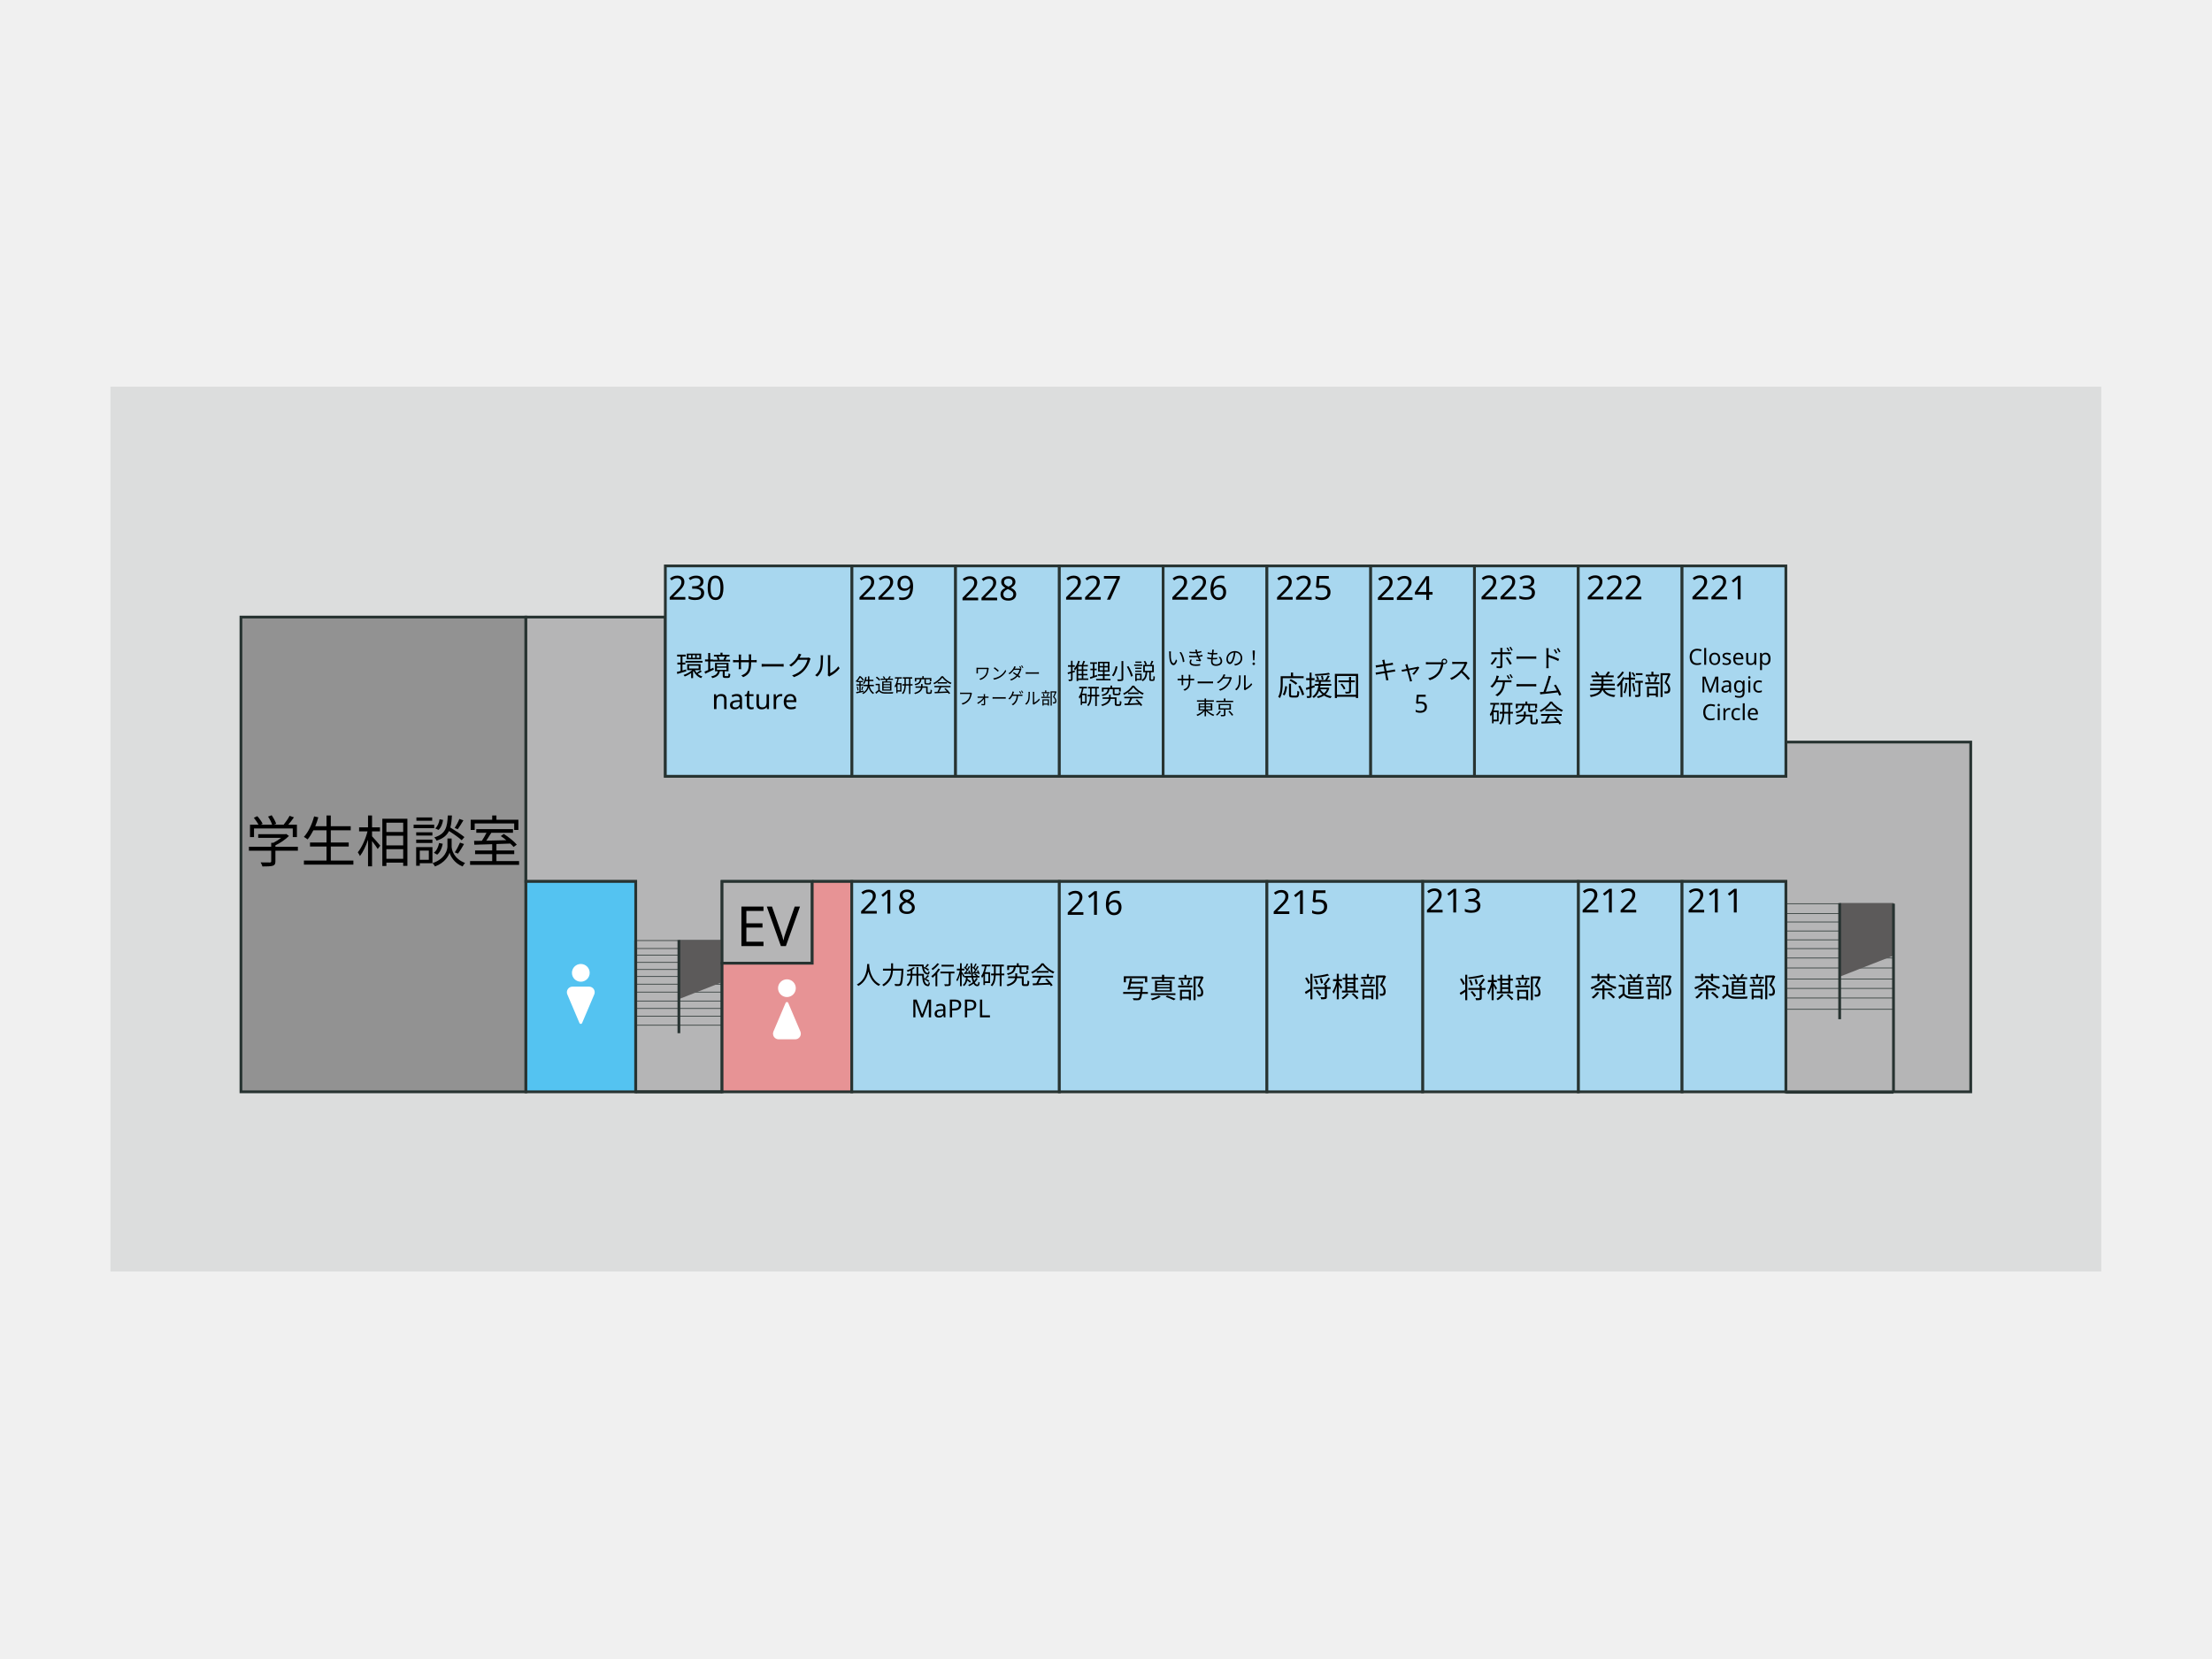
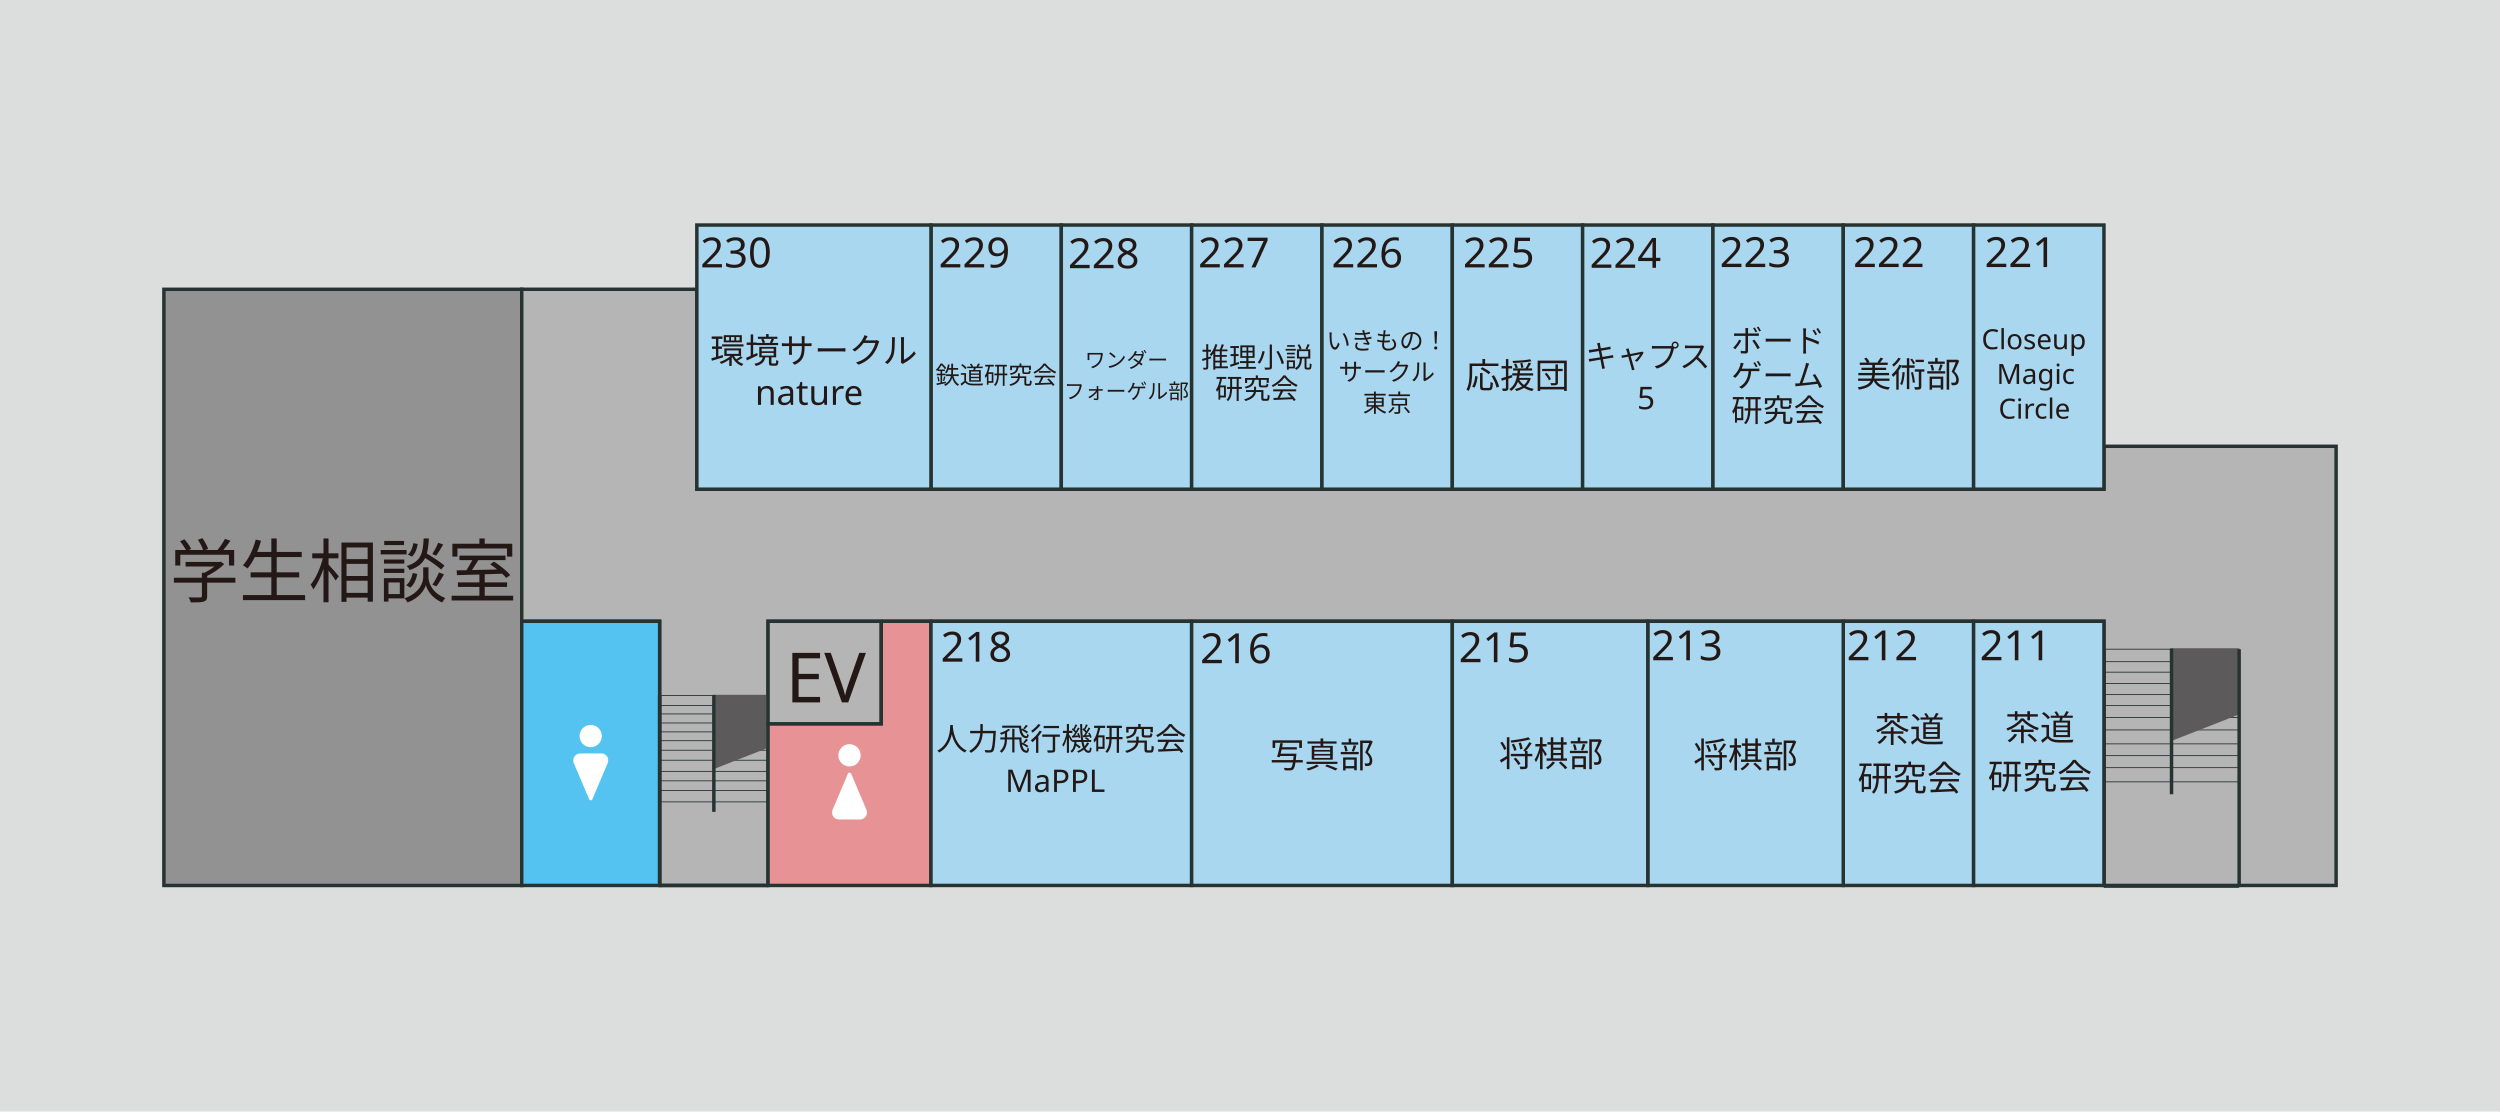
- <svg xmlns="http://www.w3.org/2000/svg" version="1.1" x="0px" y="0px" width="800px" height="600px" viewBox="0 0 800 600" enable-background="new 0 0 800 600" xml:space="preserve">
+ <svg xmlns="http://www.w3.org/2000/svg" viewBox="0 0 720 320">
  <g id="背景">
-     <polyline id="base" fill="#DCDDDD" points="39.94,459.86 759.94,459.86 759.94,139.86 39.94,139.86  " />
+     <polyline id="base" points="0 320 720 320 720 0 0 0" fill="#dcdddd" />
  </g>
  <g id="使用不可能部屋">
-     <rect x="87.14" y="223.17" fill="#929292" stroke="#273331" stroke-miterlimit="10" width="103.06" height="171.7" />
+     <rect x="47.2" y="83.32" width="103.06" height="171.7" fill="#929292" stroke="#273331" stroke-miterlimit="10" />
  </g>
  <g id="廊下">
-     <polygon fill="#B5B5B6" stroke="#273331" stroke-miterlimit="10" points="190.2,223.17 190.2,318.79 229.91,318.79 229.91,394.87    261.14,394.87 261.14,318.79 645.87,318.79 645.87,394.87 712.74,394.87 712.74,268.38 645.87,268.38 645.87,280.75 240.63,280.75    240.63,223.17  " />
+     <polygon points="150.26 83.31 150.26 178.93 189.97 178.93 189.97 255.01 221.2 255.01 221.2 178.93 605.93 178.93 605.93 255.01 672.8 255.01 672.8 128.53 605.93 128.53 605.93 140.89 200.69 140.89 200.69 83.31 150.26 83.31" fill="#b5b5b6" stroke="#273331" stroke-miterlimit="10" />
  </g>
  <g id="男子トイレ">
-     <rect x="190.2" y="318.79" fill="#54C3F1" stroke="#283331" stroke-miterlimit="10" width="39.71" height="76.08" />
+     <rect x="150.26" y="178.93" width="39.71" height="76.08" fill="#54c3f1" stroke="#283331" stroke-miterlimit="10" />
    <g id="男">
-       <path fill="#FFFFFF" d="M210.06,355.05c1.77,0,3.21-1.44,3.21-3.21c0-1.77-1.44-3.21-3.21-3.21c-1.77,0-3.21,1.44-3.21,3.21    C206.84,353.61,208.28,355.05,210.06,355.05z" />
-       <path fill="#FFFFFF" d="M213.06,356.83h-3.01h-3.01c-0.68,0-1.31,0.34-1.69,0.91c-0.37,0.57-0.44,1.28-0.17,1.91l4.4,10.36    c0.08,0.19,0.26,0.31,0.47,0.31c0.2,0,0.39-0.12,0.47-0.31l4.4-10.36c0.27-0.62,0.2-1.34-0.17-1.91    C214.38,357.17,213.74,356.83,213.06,356.83z" />
+       <path d="M170.12,215.19a3.21,3.21,0,1,0-3.21-3.21A3.21,3.21,0,0,0,170.12,215.19Z" fill="#fff" />
+       <path d="M173.13,217h-6a2,2,0,0,0-1.86,2.82l4.4,10.36a.5.5,0,0,0,.93,0L175,219.79a2,2,0,0,0-1.86-2.82Z" fill="#fff" />
    </g>
  </g>
  <g id="階段">
-     <g>
-       <polyline fill="none" stroke="#283331" stroke-width="0.25" stroke-miterlimit="10" points="229.91,340.16 261.14,340.16     261.14,355.93 229.91,355.93   " />
-       <line fill="none" stroke="#283331" stroke-width="0.25" stroke-miterlimit="10" x1="261.14" y1="343.04" x2="229.91" y2="343.04" />
-       <line fill="none" stroke="#283331" stroke-width="0.25" stroke-miterlimit="10" x1="261.14" y1="345.46" x2="229.91" y2="345.46" />
-       <line fill="none" stroke="#283331" stroke-width="0.25" stroke-miterlimit="10" x1="261.14" y1="348.07" x2="229.91" y2="348.07" />
-       <line fill="none" stroke="#283331" stroke-width="0.25" stroke-miterlimit="10" x1="261.14" y1="350.64" x2="229.91" y2="350.64" />
-       <line fill="none" stroke="#283331" stroke-width="0.25" stroke-miterlimit="10" x1="261.14" y1="353.18" x2="229.91" y2="353.18" />
-       <line fill="none" stroke="#283331" stroke-width="0.25" stroke-miterlimit="10" x1="261.14" y1="358.8" x2="229.91" y2="358.8" />
-       <line fill="none" stroke="#283331" stroke-width="0.25" stroke-miterlimit="10" x1="261.14" y1="362.02" x2="229.91" y2="362.02" />
-       <line fill="none" stroke="#283331" stroke-width="0.25" stroke-miterlimit="10" x1="261.14" y1="364.73" x2="229.91" y2="364.73" />
-       <line fill="none" stroke="#273331" stroke-miterlimit="10" x1="261.14" y1="394.87" x2="229.91" y2="394.87" />
-       <line fill="none" stroke="#283331" stroke-width="0.25" stroke-miterlimit="10" x1="261.14" y1="367.51" x2="229.91" y2="367.51" />
-       <line fill="none" stroke="#283331" stroke-width="0.25" stroke-miterlimit="10" x1="261.14" y1="370.79" x2="229.91" y2="370.79" />
-       <polygon fill="#5C5A5A" points="245.53,361.34 261.14,355.22 261.14,339.96 245.53,339.96   " />
-       <line fill="none" stroke="#273331" stroke-miterlimit="10" x1="229.91" y1="340.16" x2="229.91" y2="394.87" />
-       <polyline fill="none" stroke="#273331" stroke-miterlimit="10" points="245.53,362.02 245.53,339.99 245.53,373.67   " />
-     </g>
-     <g>
-       <polyline fill="none" stroke="#283331" stroke-width="0.25" stroke-miterlimit="10" points="645.87,326.83 684.81,326.83     684.81,346.49 645.87,346.49   " />
-       <line fill="none" stroke="#283331" stroke-width="0.25" stroke-miterlimit="10" x1="684.81" y1="330.42" x2="645.87" y2="330.42" />
-       <line fill="none" stroke="#283331" stroke-width="0.25" stroke-miterlimit="10" x1="684.81" y1="333.45" x2="645.87" y2="333.45" />
-       <line fill="none" stroke="#283331" stroke-width="0.25" stroke-miterlimit="10" x1="684.81" y1="336.7" x2="645.87" y2="336.7" />
-       <line fill="none" stroke="#283331" stroke-width="0.25" stroke-miterlimit="10" x1="684.81" y1="339.9" x2="645.87" y2="339.9" />
-       <line fill="none" stroke="#283331" stroke-width="0.25" stroke-miterlimit="10" x1="684.81" y1="343.07" x2="645.87" y2="343.07" />
-       <line fill="none" stroke="#283331" stroke-width="0.25" stroke-miterlimit="10" x1="684.81" y1="350.08" x2="645.87" y2="350.08" />
-       <line fill="none" stroke="#283331" stroke-width="0.25" stroke-miterlimit="10" x1="684.81" y1="354.08" x2="645.87" y2="354.08" />
-       <line fill="none" stroke="#283331" stroke-width="0.25" stroke-miterlimit="10" x1="684.81" y1="357.47" x2="645.87" y2="357.47" />
-       <line fill="none" stroke="#273331" stroke-miterlimit="10" x1="684.81" y1="395.04" x2="645.87" y2="395.04" />
-       <line fill="none" stroke="#283331" stroke-width="0.25" stroke-miterlimit="10" x1="684.81" y1="360.94" x2="645.87" y2="360.94" />
-       <line fill="none" stroke="#283331" stroke-width="0.25" stroke-miterlimit="10" x1="684.81" y1="365.03" x2="645.87" y2="365.03" />
-       <polygon fill="#5C5A5A" points="665.34,353.24 684.81,345.61 684.81,326.59 665.34,326.59   " />
-       <line fill="#B5B5B6" stroke="#273331" stroke-miterlimit="10" x1="645.87" y1="395.04" x2="645.87" y2="326.83" />
-       <polyline fill="none" stroke="#273331" stroke-miterlimit="10" points="665.34,354.08 665.34,326.63 665.34,368.61   " />
-       <line fill="#B5B5B6" stroke="#273331" stroke-miterlimit="10" x1="684.81" y1="326.83" x2="684.81" y2="395.04" />
+     <polyline points="189.97 200.3 221.2 200.3 221.2 216.07 189.97 216.07" fill="none" stroke="#283331" stroke-miterlimit="10" stroke-width="0.25" />
+     <line x1="221.2" y1="203.18" x2="189.97" y2="203.18" fill="none" stroke="#283331" stroke-miterlimit="10" stroke-width="0.25" />
+     <line x1="221.2" y1="205.61" x2="189.97" y2="205.61" fill="none" stroke="#283331" stroke-miterlimit="10" stroke-width="0.25" />
+     <line x1="221.2" y1="208.22" x2="189.97" y2="208.22" fill="none" stroke="#283331" stroke-miterlimit="10" stroke-width="0.25" />
+     <line x1="221.2" y1="210.78" x2="189.97" y2="210.78" fill="none" stroke="#283331" stroke-miterlimit="10" stroke-width="0.25" />
+     <line x1="221.2" y1="213.32" x2="189.97" y2="213.32" fill="none" stroke="#283331" stroke-miterlimit="10" stroke-width="0.25" />
+     <line x1="221.2" y1="218.95" x2="189.97" y2="218.95" fill="none" stroke="#283331" stroke-miterlimit="10" stroke-width="0.25" />
+     <line x1="221.2" y1="222.16" x2="189.97" y2="222.16" fill="none" stroke="#283331" stroke-miterlimit="10" stroke-width="0.25" />
+     <line x1="221.2" y1="224.88" x2="189.97" y2="224.88" fill="none" stroke="#283331" stroke-miterlimit="10" stroke-width="0.25" />
+     <line x1="221.2" y1="255.01" x2="189.97" y2="255.01" fill="none" stroke="#273331" stroke-miterlimit="10" />
+     <line x1="221.2" y1="227.66" x2="189.97" y2="227.66" fill="none" stroke="#283331" stroke-miterlimit="10" stroke-width="0.25" />
+     <line x1="221.2" y1="230.94" x2="189.97" y2="230.94" fill="none" stroke="#283331" stroke-miterlimit="10" stroke-width="0.25" />
+     <polygon points="205.59 221.48 221.2 215.36 221.2 200.1 205.59 200.1 205.59 221.48" fill="#5c5a5a" />
+     <line x1="189.97" y1="200.3" x2="189.97" y2="255.01" fill="none" stroke="#273331" stroke-miterlimit="10" />
+     <polyline points="205.59 222.16 205.59 200.13 205.59 233.81" fill="none" stroke="#273331" stroke-miterlimit="10" />
+     <polyline points="605.93 186.97 644.87 186.97 644.87 206.63 605.93 206.63" fill="none" stroke="#283331" stroke-miterlimit="10" stroke-width="0.25" />
+     <line x1="644.87" y1="190.56" x2="605.93" y2="190.56" fill="none" stroke="#283331" stroke-miterlimit="10" stroke-width="0.25" />
+     <line x1="644.87" y1="193.59" x2="605.93" y2="193.59" fill="none" stroke="#283331" stroke-miterlimit="10" stroke-width="0.25" />
+     <line x1="644.87" y1="196.84" x2="605.93" y2="196.84" fill="none" stroke="#283331" stroke-miterlimit="10" stroke-width="0.25" />
+     <line x1="644.87" y1="200.04" x2="605.93" y2="200.04" fill="none" stroke="#283331" stroke-miterlimit="10" stroke-width="0.25" />
+     <line x1="644.87" y1="203.21" x2="605.93" y2="203.21" fill="none" stroke="#283331" stroke-miterlimit="10" stroke-width="0.25" />
+     <line x1="644.87" y1="210.22" x2="605.93" y2="210.22" fill="none" stroke="#283331" stroke-miterlimit="10" stroke-width="0.25" />
+     <line x1="644.87" y1="214.23" x2="605.93" y2="214.23" fill="none" stroke="#283331" stroke-miterlimit="10" stroke-width="0.25" />
+     <line x1="644.87" y1="217.62" x2="605.93" y2="217.62" fill="none" stroke="#283331" stroke-miterlimit="10" stroke-width="0.25" />
+     <line x1="644.87" y1="255.19" x2="605.93" y2="255.19" fill="none" stroke="#273331" stroke-miterlimit="10" />
+     <line x1="644.87" y1="221.08" x2="605.93" y2="221.08" fill="none" stroke="#283331" stroke-miterlimit="10" stroke-width="0.25" />
+     <line x1="644.87" y1="225.17" x2="605.93" y2="225.17" fill="none" stroke="#283331" stroke-miterlimit="10" stroke-width="0.25" />
+     <polygon points="625.4 213.38 644.87 205.75 644.87 186.73 625.4 186.73 625.4 213.38" fill="#5c5a5a" />
+     <line x1="605.93" y1="255.19" x2="605.93" y2="186.97" fill="#b5b5b6" stroke="#273331" stroke-miterlimit="10" />
+     <polyline points="625.4 214.22 625.4 186.77 625.4 228.75" fill="none" stroke="#273331" stroke-miterlimit="10" />
+     <line x1="644.87" y1="186.97" x2="644.87" y2="255.19" fill="#b5b5b6" stroke="#273331" stroke-miterlimit="10" />
+   </g>
+   <g id="EV">
+     <rect x="221.2" y="178.93" width="32.61" height="29.57" fill="#b5b5b6" stroke="#273331" stroke-miterlimit="10" />
+   </g>
+   <g id="女子トイレ">
+     <polyline points="253.81 178.93 268.12 178.93 268.12 255.01 221.2 255.01 221.2 208.5 253.81 208.5 253.81 178.93" fill="#e79395" stroke="#273331" stroke-miterlimit="10" />
+     <g id="女">
+       <path d="M244.66,220.74a3.21,3.21,0,1,0-3.21-3.21A3.21,3.21,0,0,0,244.66,220.74Z" fill="#fff" />
+       <path d="M249.53,233.2l-4.4-10.36a.51.51,0,0,0-.94,0l-4.4,10.36a2,2,0,0,0,1.86,2.81h6a2,2,0,0,0,1.86-2.81Z" fill="#fff" />
    </g>
  </g>
-   <g id="EV">
-     <rect x="261.14" y="318.79" fill="#B5B5B6" stroke="#273331" stroke-miterlimit="10" width="32.61" height="29.57" />
-   </g>
-   <g id="女子トイレ">
-     <polyline fill="#E79395" stroke="#273331" stroke-miterlimit="10" points="293.75,318.79 308.06,318.79 308.06,394.87    261.14,394.87 261.14,348.36 293.75,348.36 293.75,318.79  " />
-     <g id="女_00000089536331199801915020000012574151406114321826_">
-       <path fill="#FFFFFF" d="M284.6,360.6c1.77,0,3.21-1.44,3.21-3.21s-1.44-3.21-3.21-3.21c-1.77,0-3.21,1.44-3.21,3.21    S282.83,360.6,284.6,360.6z" />
-       <path fill="#FFFFFF" d="M289.47,373.06l-4.4-10.36c-0.08-0.19-0.26-0.31-0.47-0.31c-0.2,0-0.39,0.12-0.47,0.31l-4.4,10.36    c-0.27,0.62-0.2,1.34,0.17,1.91c0.37,0.57,1.01,0.91,1.69,0.91h3.01h3.01c0.68,0,1.31-0.34,1.69-0.91    C289.67,374.4,289.73,373.68,289.47,373.06z" />
-     </g>
-   </g>
-   <g id="トイレマーク">
- </g>
  <g id="MLOC-available">
-     <rect id="room229f" x="308.06" y="204.67" fill="#A8D7EF" stroke="#273331" stroke-miterlimit="10" width="37.54" height="76.08" />
-     <rect id="room228f" x="345.59" y="204.67" fill="#A8D7EF" stroke="#273331" stroke-miterlimit="10" width="37.54" height="76.08" />
-     <rect id="room227f" x="383.13" y="204.67" fill="#A8D7EF" stroke="#273331" stroke-miterlimit="10" width="37.54" height="76.08" />
-     <rect id="room226f" x="420.66" y="204.67" fill="#A8D7EF" stroke="#273331" stroke-miterlimit="10" width="37.54" height="76.08" />
-     <rect id="room225f" x="458.2" y="204.67" fill="#A8D7EF" stroke="#273331" stroke-miterlimit="10" width="37.54" height="76.08" />
-     <rect id="room224f" x="495.73" y="204.67" fill="#A8D7EF" stroke="#273331" stroke-miterlimit="10" width="37.54" height="76.08" />
-     <rect id="room223f" x="533.27" y="204.67" fill="#A8D7EF" stroke="#273331" stroke-miterlimit="10" width="37.54" height="76.08" />
-     <rect id="room222f" x="570.8" y="204.67" fill="#A8D7EF" stroke="#273331" stroke-miterlimit="10" width="37.54" height="76.08" />
-     <rect id="room221f" x="608.34" y="204.67" fill="#A8D7EF" stroke="#273331" stroke-miterlimit="10" width="37.54" height="76.08" />
-     <rect id="room230f" x="240.63" y="204.67" fill="#A8D7EF" stroke="#273331" stroke-miterlimit="10" width="67.43" height="76.08" />
-     <rect id="room218f" x="308.06" y="318.79" fill="#A8D7EF" stroke="#273331" stroke-miterlimit="10" width="75.07" height="76.08" />
-     <rect id="room216f" x="383.13" y="318.79" fill="#A8D7EF" stroke="#273331" stroke-miterlimit="10" width="75.07" height="76.08" />
-     <rect id="wa212f" x="570.8" y="318.79" fill="#A8D7EF" stroke="#273331" stroke-miterlimit="10" width="37.54" height="76.08" />
-     <rect id="wa211f" x="608.34" y="318.79" fill="#A8D7EF" stroke="#273331" stroke-miterlimit="10" width="37.54" height="76.08" />
-     <rect id="wa213f" x="514.5" y="318.79" fill="#A8D7EF" stroke="#273331" stroke-miterlimit="10" width="56.3" height="76.08" />
-     <rect id="wa215f" x="458.2" y="318.79" fill="#A8D7EF" stroke="#273331" stroke-miterlimit="10" width="56.3" height="76.08" />
+     <rect id="room229f" x="268.12" y="64.81" width="37.54" height="76.08" fill="#a8d7ef" stroke="#273331" stroke-miterlimit="10" />
+     <rect id="room228f" x="305.65" y="64.81" width="37.54" height="76.08" fill="#a8d7ef" stroke="#273331" stroke-miterlimit="10" />
+     <rect id="room227f" x="343.19" y="64.81" width="37.54" height="76.08" fill="#a8d7ef" stroke="#273331" stroke-miterlimit="10" />
+     <rect id="room226f" x="380.72" y="64.81" width="37.54" height="76.08" fill="#a8d7ef" stroke="#273331" stroke-miterlimit="10" />
+     <rect id="room225f" x="418.26" y="64.81" width="37.54" height="76.08" fill="#a8d7ef" stroke="#273331" stroke-miterlimit="10" />
+     <rect id="room224f" x="455.79" y="64.81" width="37.54" height="76.08" fill="#a8d7ef" stroke="#273331" stroke-miterlimit="10" />
+     <rect id="room223f" x="493.33" y="64.81" width="37.54" height="76.08" fill="#a8d7ef" stroke="#273331" stroke-miterlimit="10" />
+     <rect id="room222f" x="530.86" y="64.81" width="37.54" height="76.08" fill="#a8d7ef" stroke="#273331" stroke-miterlimit="10" />
+     <rect id="room221f" x="568.4" y="64.81" width="37.54" height="76.08" fill="#a8d7ef" stroke="#273331" stroke-miterlimit="10" />
+     <rect id="room230f" x="200.69" y="64.81" width="67.43" height="76.08" fill="#a8d7ef" stroke="#273331" stroke-miterlimit="10" />
+     <rect id="room218f" x="268.12" y="178.93" width="75.07" height="76.08" fill="#a8d7ef" stroke="#273331" stroke-miterlimit="10" />
+     <rect id="room216f" x="343.19" y="178.93" width="75.07" height="76.08" fill="#a8d7ef" stroke="#273331" stroke-miterlimit="10" />
+     <rect id="wa212f" x="530.86" y="178.93" width="37.54" height="76.08" fill="#a8d7ef" stroke="#273331" stroke-miterlimit="10" />
+     <rect id="wa211f" x="568.4" y="178.93" width="37.54" height="76.08" fill="#a8d7ef" stroke="#273331" stroke-miterlimit="10" />
+     <rect id="wa213f" x="474.56" y="178.93" width="56.3" height="76.08" fill="#a8d7ef" stroke="#273331" stroke-miterlimit="10" />
+     <rect id="wa215f" x="418.26" y="178.93" width="56.3" height="76.08" fill="#a8d7ef" stroke="#273331" stroke-miterlimit="10" />
  </g>
  <g id="MNOINT-word">
-     <text transform="matrix(1 0 0 1 612.4248 360.6013)" font-family="'HiraginoSans-W5-83pv-RKSJ-H'" font-size="10px">茶道部</text>
-     <text transform="matrix(1 0 0 1 266.2036 342.1572)" font-family="'KozGoPr6N-Regular-83pv-RKSJ-H'" font-size="20px">EV</text>
-     <text transform="matrix(1 0 0 1 88.8228 311.7408)" font-family="'KozGoPr6N-Regular-83pv-RKSJ-H'" font-size="20px">学生相談室</text>
-     <text transform="matrix(1 0 0 1 241.6276 216.8782)" font-family="'KozGoPr6N-Regular-83pv-RKSJ-H'" font-size="12px">230</text>
-     <text transform="matrix(1 0 0 1 310.266 216.8784)" font-family="'KozGoPr6N-Regular-83pv-RKSJ-H'" font-size="12px">229</text>
-     <text transform="matrix(1 0 0 1 347.5234 217.0986)" font-family="'KozGoPr6N-Regular-83pv-RKSJ-H'" font-size="12px">228</text>
-     <text transform="matrix(1 0 0 1 384.9968 216.8786)" font-family="'KozGoPr6N-Regular-83pv-RKSJ-H'" font-size="12px">227</text>
-     <text transform="matrix(1 0 0 1 423.4172 216.8786)" font-family="'KozGoPr6N-Regular-83pv-RKSJ-H'" font-size="12px">226</text>
-     <text transform="matrix(1 0 0 1 461.2808 216.8786)" font-family="'KozGoPr6N-Regular-83pv-RKSJ-H'" font-size="12px">225</text>
-     <text transform="matrix(1 0 0 1 497.7544 216.9884)" font-family="'KozGoPr6N-Regular-83pv-RKSJ-H'" font-size="12px">224</text>
-     <text transform="matrix(1 0 0 1 535.2278 216.7685)" font-family="'KozGoPr6N-Regular-83pv-RKSJ-H'" font-size="12px">223</text>
-     <text transform="matrix(1 0 0 1 573.6481 216.7685)" font-family="'KozGoPr6N-Regular-83pv-RKSJ-H'" font-size="12px">222</text>
-     <text transform="matrix(1 0 0 1 611.5117 216.7685)" font-family="'KozGoPr6N-Regular-83pv-RKSJ-H'" font-size="12px">221</text>
-     <text transform="matrix(1 0 0 1 310.8541 330.4208)" font-family="'KozGoPr6N-Regular-83pv-RKSJ-H'" font-size="12px">218</text>
-     <text transform="matrix(1 0 0 1 385.5849 330.8601)" font-family="'KozGoPr6N-Regular-83pv-RKSJ-H'" font-size="12px">216</text>
-     <text transform="matrix(1 0 0 1 460.0715 330.5647)" font-family="'KozGoPr6N-Regular-83pv-RKSJ-H'" font-size="12px">215</text>
-     <text transform="matrix(1 0 0 1 515.5006 330.0044)" font-family="'KozGoPr6N-Regular-83pv-RKSJ-H'" font-size="12px">213</text>
-     <text transform="matrix(1 0 0 1 571.8032 330.0042)" font-family="'KozGoPr6N-Regular-83pv-RKSJ-H'" font-size="12px">212</text>
-     <text transform="matrix(1 0 0 1 610.1079 330.004)" font-family="'KozGoPr6N-Regular-83pv-RKSJ-H'" font-size="12px">211</text>
-     <text transform="matrix(1 0 0 1 574.9323 360.6015)" font-family="'HiraginoSans-W5-83pv-RKSJ-H'" font-size="10px">茶道部</text>
-     <text transform="matrix(1 0 0 1 527.6519 360.9388)" font-family="'HiraginoSans-W5-83pv-RKSJ-H'" font-size="10px">将棋部</text>
-     <text transform="matrix(1 0 0 1 471.652 360.6018)" font-family="'HiraginoSans-W5-83pv-RKSJ-H'" font-size="10px">将棋部</text>
-     <text transform="matrix(1 0 0 1 405.6627 360.9371)" font-family="'HiraginoSans-W5-83pv-RKSJ-H'" font-size="10px">写真部</text>
-     <text transform="matrix(1 0 0 1 309.5925 355.9366)">
-       <tspan x="0" y="0" font-family="'HiraginoSans-W5-83pv-RKSJ-H'" font-size="9px">人力飛行機研究会</tspan>
-       <tspan x="19.85" y="12" font-family="'HiraginoSans-W5-83pv-RKSJ-H'" font-size="9px">MaPPL</tspan>
+     <text transform="translate(226.26 202.3)" font-size="20" fill="#231815" font-family="KozGoPr6N-Regular-83pv-RKSJ-H, Kozuka Gothic Pr6N">EV</text>
+     <text transform="translate(48.88 171.88)" font-size="20" fill="#231815" font-family="KozGoPr6N-Regular-83pv-RKSJ-H, Kozuka Gothic Pr6N">学生相談室</text>
+     <text transform="translate(201.69 77.02)" font-size="12" fill="#231815" font-family="KozGoPr6N-Regular-83pv-RKSJ-H, Kozuka Gothic Pr6N">230</text>
+     <text transform="translate(270.33 77.02)" font-size="12" fill="#231815" font-family="KozGoPr6N-Regular-83pv-RKSJ-H, Kozuka Gothic Pr6N">229</text>
+     <text transform="translate(307.58 77.24)" font-size="12" fill="#231815" font-family="KozGoPr6N-Regular-83pv-RKSJ-H, Kozuka Gothic Pr6N">228</text>
+     <text transform="translate(345.06 77.02)" font-size="12" fill="#231815" font-family="KozGoPr6N-Regular-83pv-RKSJ-H, Kozuka Gothic Pr6N">227</text>
+     <text transform="translate(383.48 77.02)" font-size="12" fill="#231815" font-family="KozGoPr6N-Regular-83pv-RKSJ-H, Kozuka Gothic Pr6N">226</text>
+     <text transform="translate(421.34 77.02)" font-size="12" fill="#231815" font-family="KozGoPr6N-Regular-83pv-RKSJ-H, Kozuka Gothic Pr6N">225</text>
+     <text transform="translate(457.82 77.13)" font-size="12" fill="#231815" font-family="KozGoPr6N-Regular-83pv-RKSJ-H, Kozuka Gothic Pr6N">224</text>
+     <text transform="translate(495.29 76.91)" font-size="12" fill="#231815" font-family="KozGoPr6N-Regular-83pv-RKSJ-H, Kozuka Gothic Pr6N">223</text>
+     <text transform="translate(533.71 76.91)" font-size="12" fill="#231815" font-family="KozGoPr6N-Regular-83pv-RKSJ-H, Kozuka Gothic Pr6N">222</text>
+     <text transform="translate(571.57 76.91)" font-size="12" fill="#231815" font-family="KozGoPr6N-Regular-83pv-RKSJ-H, Kozuka Gothic Pr6N">221</text>
+     <text transform="translate(270.92 190.56)" font-size="12" fill="#231815" font-family="KozGoPr6N-Regular-83pv-RKSJ-H, Kozuka Gothic Pr6N">218</text>
+     <text transform="translate(345.65 191)" font-size="12" fill="#231815" font-family="KozGoPr6N-Regular-83pv-RKSJ-H, Kozuka Gothic Pr6N">216</text>
+     <text transform="translate(420.13 190.71)" font-size="12" fill="#231815" font-family="KozGoPr6N-Regular-83pv-RKSJ-H, Kozuka Gothic Pr6N">215</text>
+     <text transform="translate(475.56 190.15)" font-size="12" fill="#231815" font-family="KozGoPr6N-Regular-83pv-RKSJ-H, Kozuka Gothic Pr6N">213</text>
+     <text transform="translate(531.86 190.15)" font-size="12" fill="#231815" font-family="KozGoPr6N-Regular-83pv-RKSJ-H, Kozuka Gothic Pr6N">212</text>
+     <text transform="translate(570.17 190.15)" font-size="12" fill="#231815" font-family="KozGoPr6N-Regular-83pv-RKSJ-H, Kozuka Gothic Pr6N">211</text>
+     <text transform="translate(539.99 213.74)" font-size="10" fill="#231815" font-family="HiraginoSans-W5-83pv-RKSJ-H, Hiragino Sans">茶道<tspan x="-5" y="14">研究会</tspan>
    </text>
-     <text transform="matrix(1 0 0 1 244.4451 244.4525)">
-       <tspan x="0" y="0" font-family="'HiraginoSans-W5-83pv-RKSJ-H'" font-size="10px">環境サークル</tspan>
-       <tspan x="12.94" y="12" font-family="'HiraginoSans-W5-83pv-RKSJ-H'" font-size="10px">nature</tspan>
+     <text transform="translate(487.71 221.08)" font-size="10" fill="#231815" font-family="HiraginoSans-W5-83pv-RKSJ-H, Hiragino Sans">将棋部</text>
+     <text transform="translate(431.71 220.74)" font-size="10" fill="#231815" font-family="HiraginoSans-W5-83pv-RKSJ-H, Hiragino Sans">将棋部</text>
+     <text transform="translate(365.72 221.08)" font-size="10" fill="#231815" font-family="HiraginoSans-W5-83pv-RKSJ-H, Hiragino Sans">写真部</text>
+     <text transform="translate(269.65 216.08)" font-size="9" fill="#231815" font-family="HiraginoSans-W5-83pv-RKSJ-H, Hiragino Sans">人力飛行機研究会<tspan x="19.85" y="12">MaPPL</tspan>
    </text>
-     <text transform="matrix(1 0 0 1 421.93 240.4924)">
-       <tspan x="0" y="0" font-family="'HiraginoSans-W5-83pv-RKSJ-H'" font-size="7px">いきもの！</tspan>
-       <tspan x="3.5" y="9" font-family="'HiraginoSans-W5-83pv-RKSJ-H'" font-size="7px">サークル</tspan>
-       <tspan x="10.5" y="18" font-family="'HiraginoSans-W5-83pv-RKSJ-H'" font-size="7px">東京</tspan>
+     <text transform="translate(204.51 104.6)" font-size="10" fill="#231815" font-family="HiraginoSans-W5-83pv-RKSJ-H, Hiragino Sans">環境サークル<tspan x="12.94" y="12">nature</tspan>
    </text>
-     <text transform="matrix(1 0 0 1 610.6086 240.4304)">
-       <tspan x="0" y="0" font-family="'HiraginoSans-W5-83pv-RKSJ-H'" font-size="8px">Closeup</tspan>
-       <tspan x="4.35" y="10" font-family="'HiraginoSans-W5-83pv-RKSJ-H'" font-size="8px">Magic</tspan>
-       <tspan x="4.9" y="20" font-family="'HiraginoSans-W5-83pv-RKSJ-H'" font-size="8px">Circle</tspan>
+     <text transform="translate(381.99 100.64)" font-size="7" fill="#231815" font-family="HiraginoSans-W5-83pv-RKSJ-H, Hiragino Sans">いきもの！<tspan x="3.5" y="9">サークル</tspan>
+       <tspan x="10.5" y="18">東京</tspan>
    </text>
-     <text transform="matrix(1 0 0 1 574.5709 251.2819)" font-family="'HiraginoSans-W5-83pv-RKSJ-H'" font-size="10px">美術部</text>
-     <text transform="matrix(1 0 0 1 461.9655 251.6528)" font-family="'HiraginoSans-W5-83pv-RKSJ-H'" font-size="10px">応援団</text>
-     <g>
-       <text transform="matrix(1 0 0 1 496.5325 245.6929)">
-         <tspan x="0" y="0" font-family="'HiraginoSans-W5-83pv-RKSJ-H'" font-size="9px">キャプス</tspan>
-         <tspan x="14.9" y="12" font-family="'HiraginoSans-W5-83pv-RKSJ-H'" font-size="9px">5</tspan>
-       </text>
-     </g>
-     <text transform="matrix(1 0 0 1 538.5351 241.2817)">
-       <tspan x="0" y="0" font-family="'HiraginoSans-W5-83pv-RKSJ-H'" font-size="9px">ボード</tspan>
-       <tspan x="0" y="10" font-family="'HiraginoSans-W5-83pv-RKSJ-H'" font-size="9px">ゲーム</tspan>
-       <tspan x="0" y="20" font-family="'HiraginoSans-W5-83pv-RKSJ-H'" font-size="9px">研究会</tspan>
+     <text transform="translate(570.67 100.57)" font-size="8" fill="#231815" font-family="HiraginoSans-W5-83pv-RKSJ-H, Hiragino Sans">Closeup<tspan x="4.35" y="10">Magic</tspan>
+       <tspan x="4.9" y="20">Circle</tspan>
    </text>
-     <text transform="matrix(1 0 0 1 385.8956 245.6928)">
-       <tspan x="0" y="0" font-family="'HiraginoSans-W5-83pv-RKSJ-H'" font-size="8px">推理小説</tspan>
-       <tspan x="4" y="9" font-family="'HiraginoSans-W5-83pv-RKSJ-H'" font-size="8px">研究会</tspan>
+     <text transform="translate(534.63 111.42)" font-size="10" fill="#231815" font-family="HiraginoSans-W5-83pv-RKSJ-H, Hiragino Sans">美術部</text>
+     <text transform="translate(422.03 111.8)" font-size="10" fill="#231815" font-family="HiraginoSans-W5-83pv-RKSJ-H, Hiragino Sans">応援団</text>
+     <text transform="translate(456.59 105.84)" font-size="9" fill="#231815" font-family="HiraginoSans-W5-83pv-RKSJ-H, Hiragino Sans">キャプス<tspan x="14.9" y="12">5</tspan>
    </text>
-     <text transform="matrix(1 0 0 1 352.3599 245.7105)">
-       <tspan x="0" y="0" font-family="'HiraginoSans-W5-83pv-RKSJ-H'" font-size="6px">ワンダー</tspan>
-       <tspan x="-6" y="9" font-family="'HiraginoSans-W5-83pv-RKSJ-H'" font-size="6px">フォーゲル部</tspan>
+     <text transform="translate(498.6 101.42)" font-size="9" fill="#231815" font-family="HiraginoSans-W5-83pv-RKSJ-H, Hiragino Sans">ボード<tspan x="0" y="10">ゲーム</tspan>
+       <tspan x="0" y="20">研究会</tspan>
    </text>
-     <text transform="matrix(1 0 0 1 309.3249 250.4304)" font-family="'HiraginoSans-W5-83pv-RKSJ-H'" font-size="7px">鉄道研究会</text>
+     <text transform="translate(345.96 105.84)" font-size="8" fill="#231815" font-family="HiraginoSans-W5-83pv-RKSJ-H, Hiragino Sans">推理小説<tspan x="4" y="9">研究会</tspan>
+     </text>
+     <text transform="translate(312.42 105.85)" font-size="6" fill="#231815" font-family="HiraginoSans-W5-83pv-RKSJ-H, Hiragino Sans">ワンダー<tspan x="-6" y="9">フォーゲル部</tspan>
+     </text>
+     <text transform="translate(269.39 110.57)" font-size="7" fill="#231815" font-family="HiraginoSans-W5-83pv-RKSJ-H, Hiragino Sans">鉄道研究会</text>
+     <text transform="translate(577.49 213.23)" font-size="10" fill="#231815" font-family="HiraginoSans-W5-83pv-RKSJ-H, Hiragino Sans">茶道<tspan x="-5" y="14">研究会</tspan>
+     </text>
  </g>
</svg>
